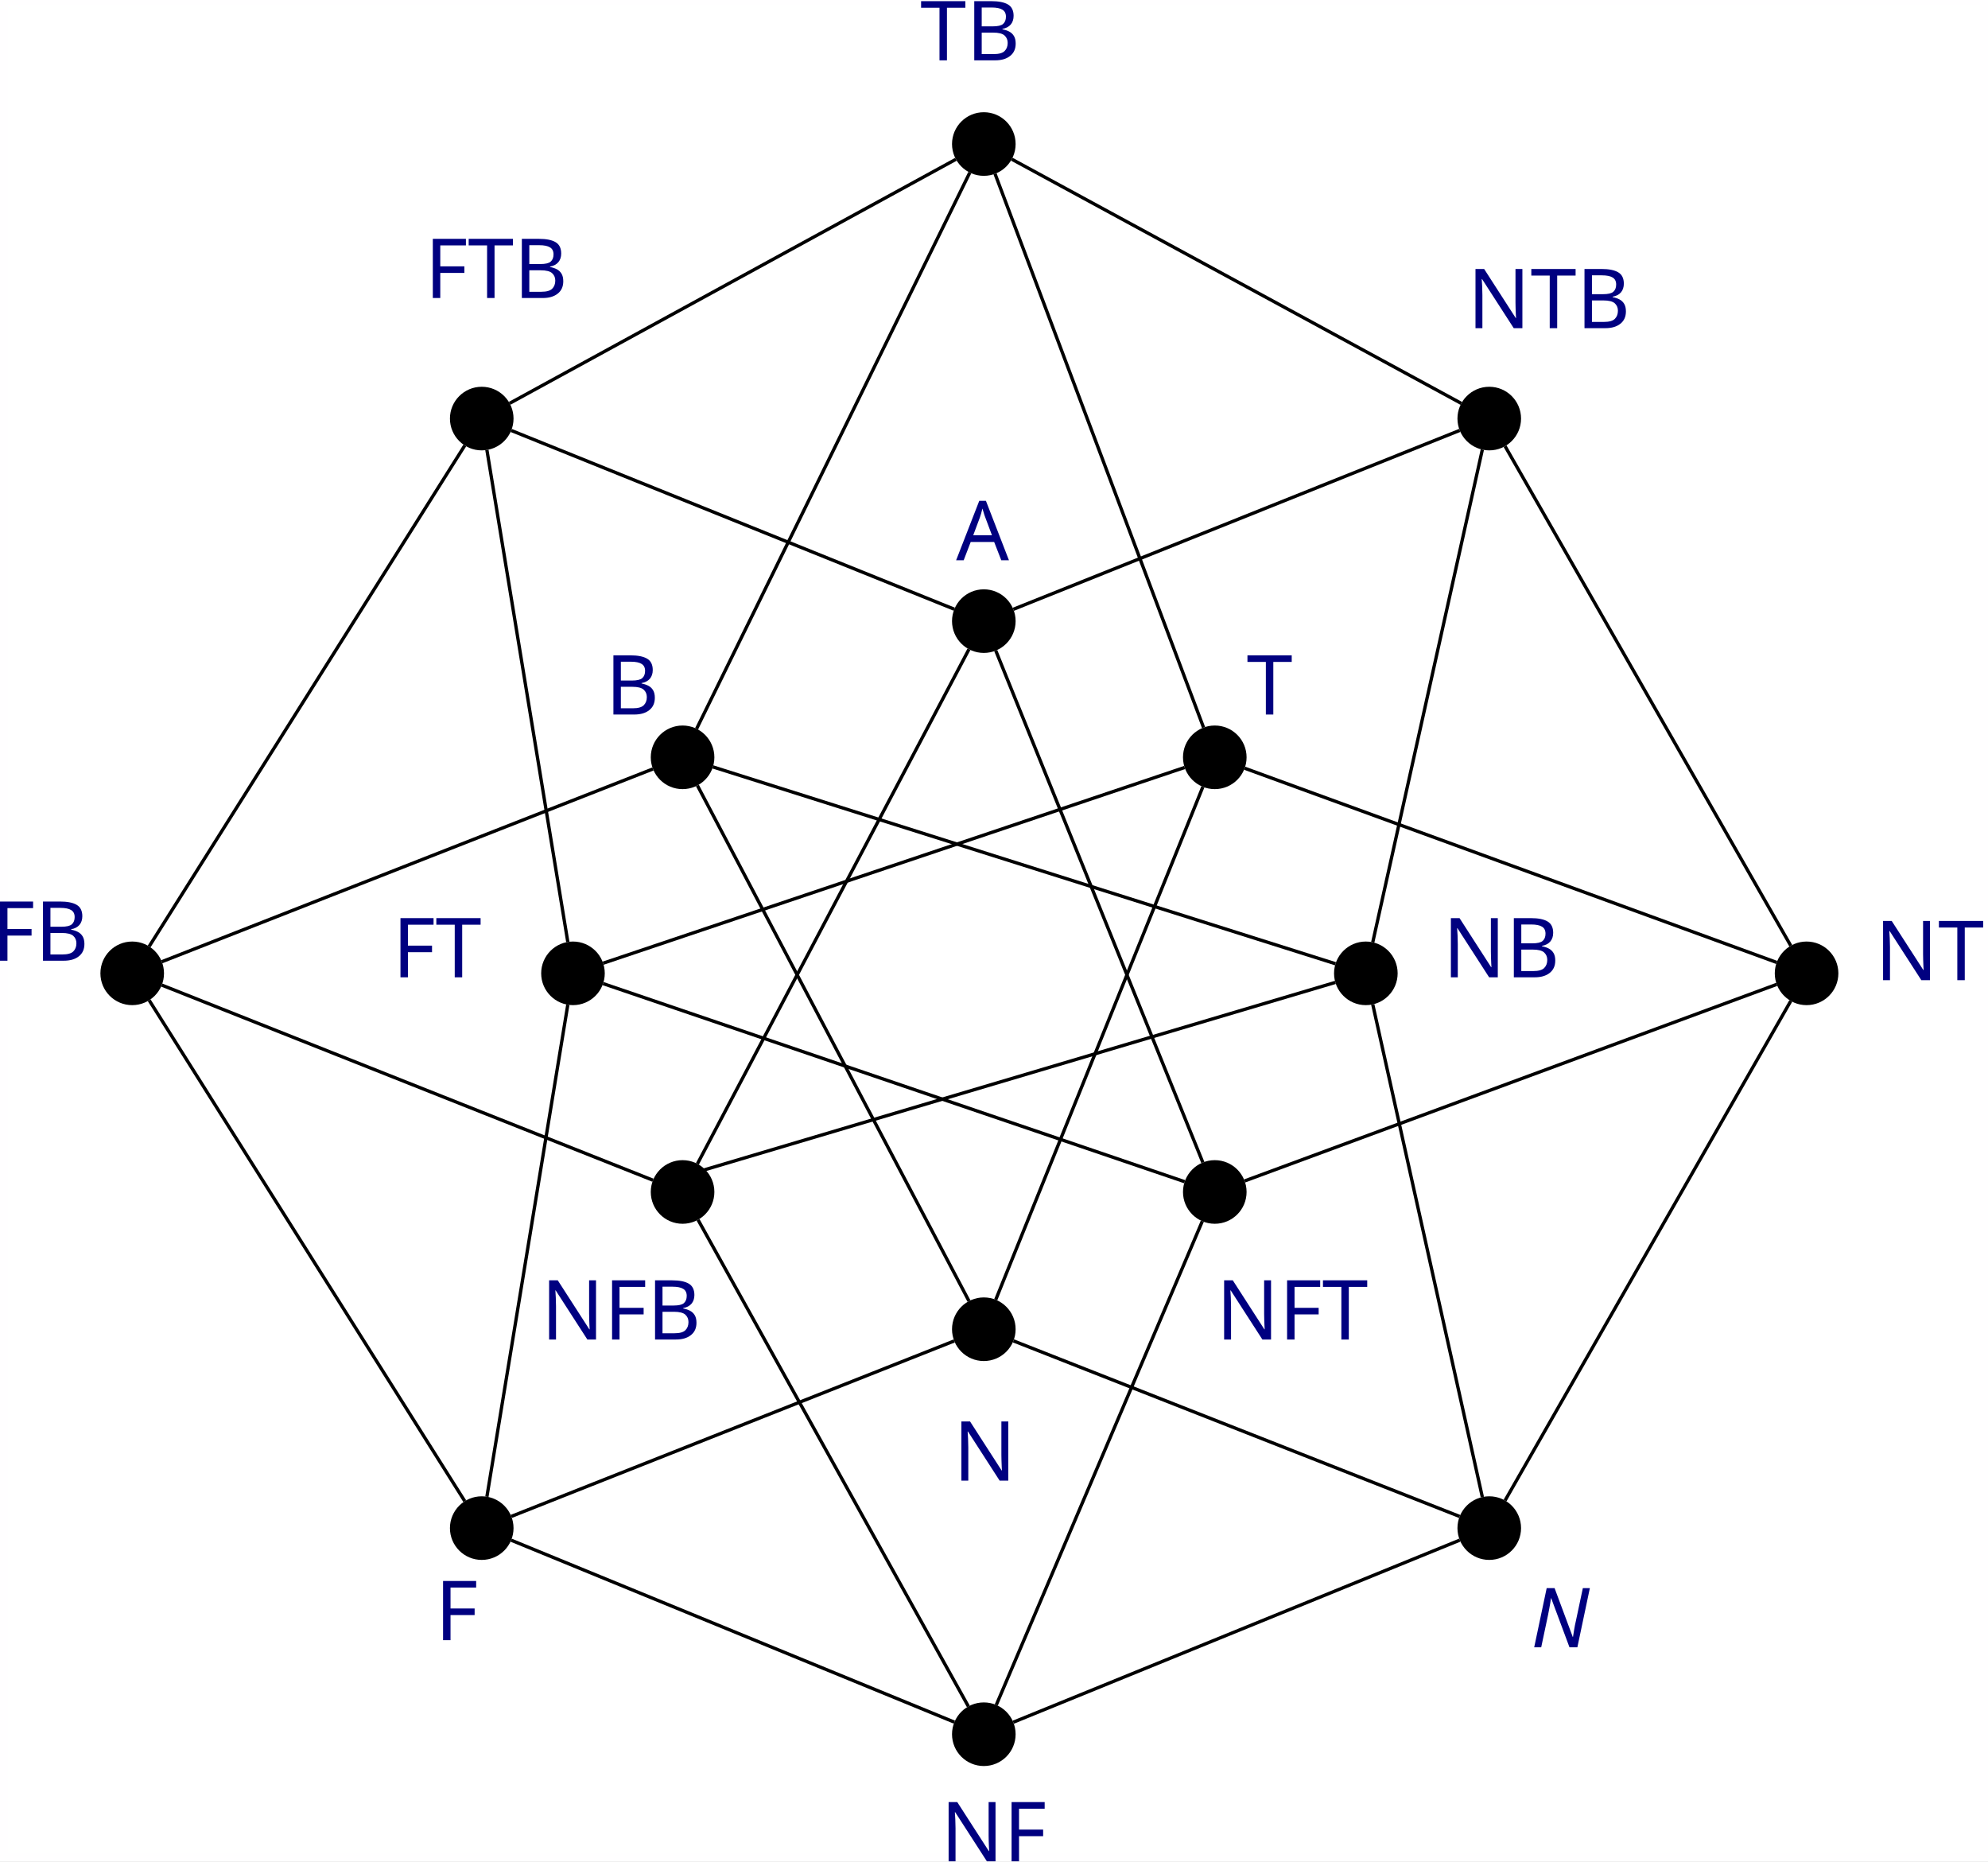
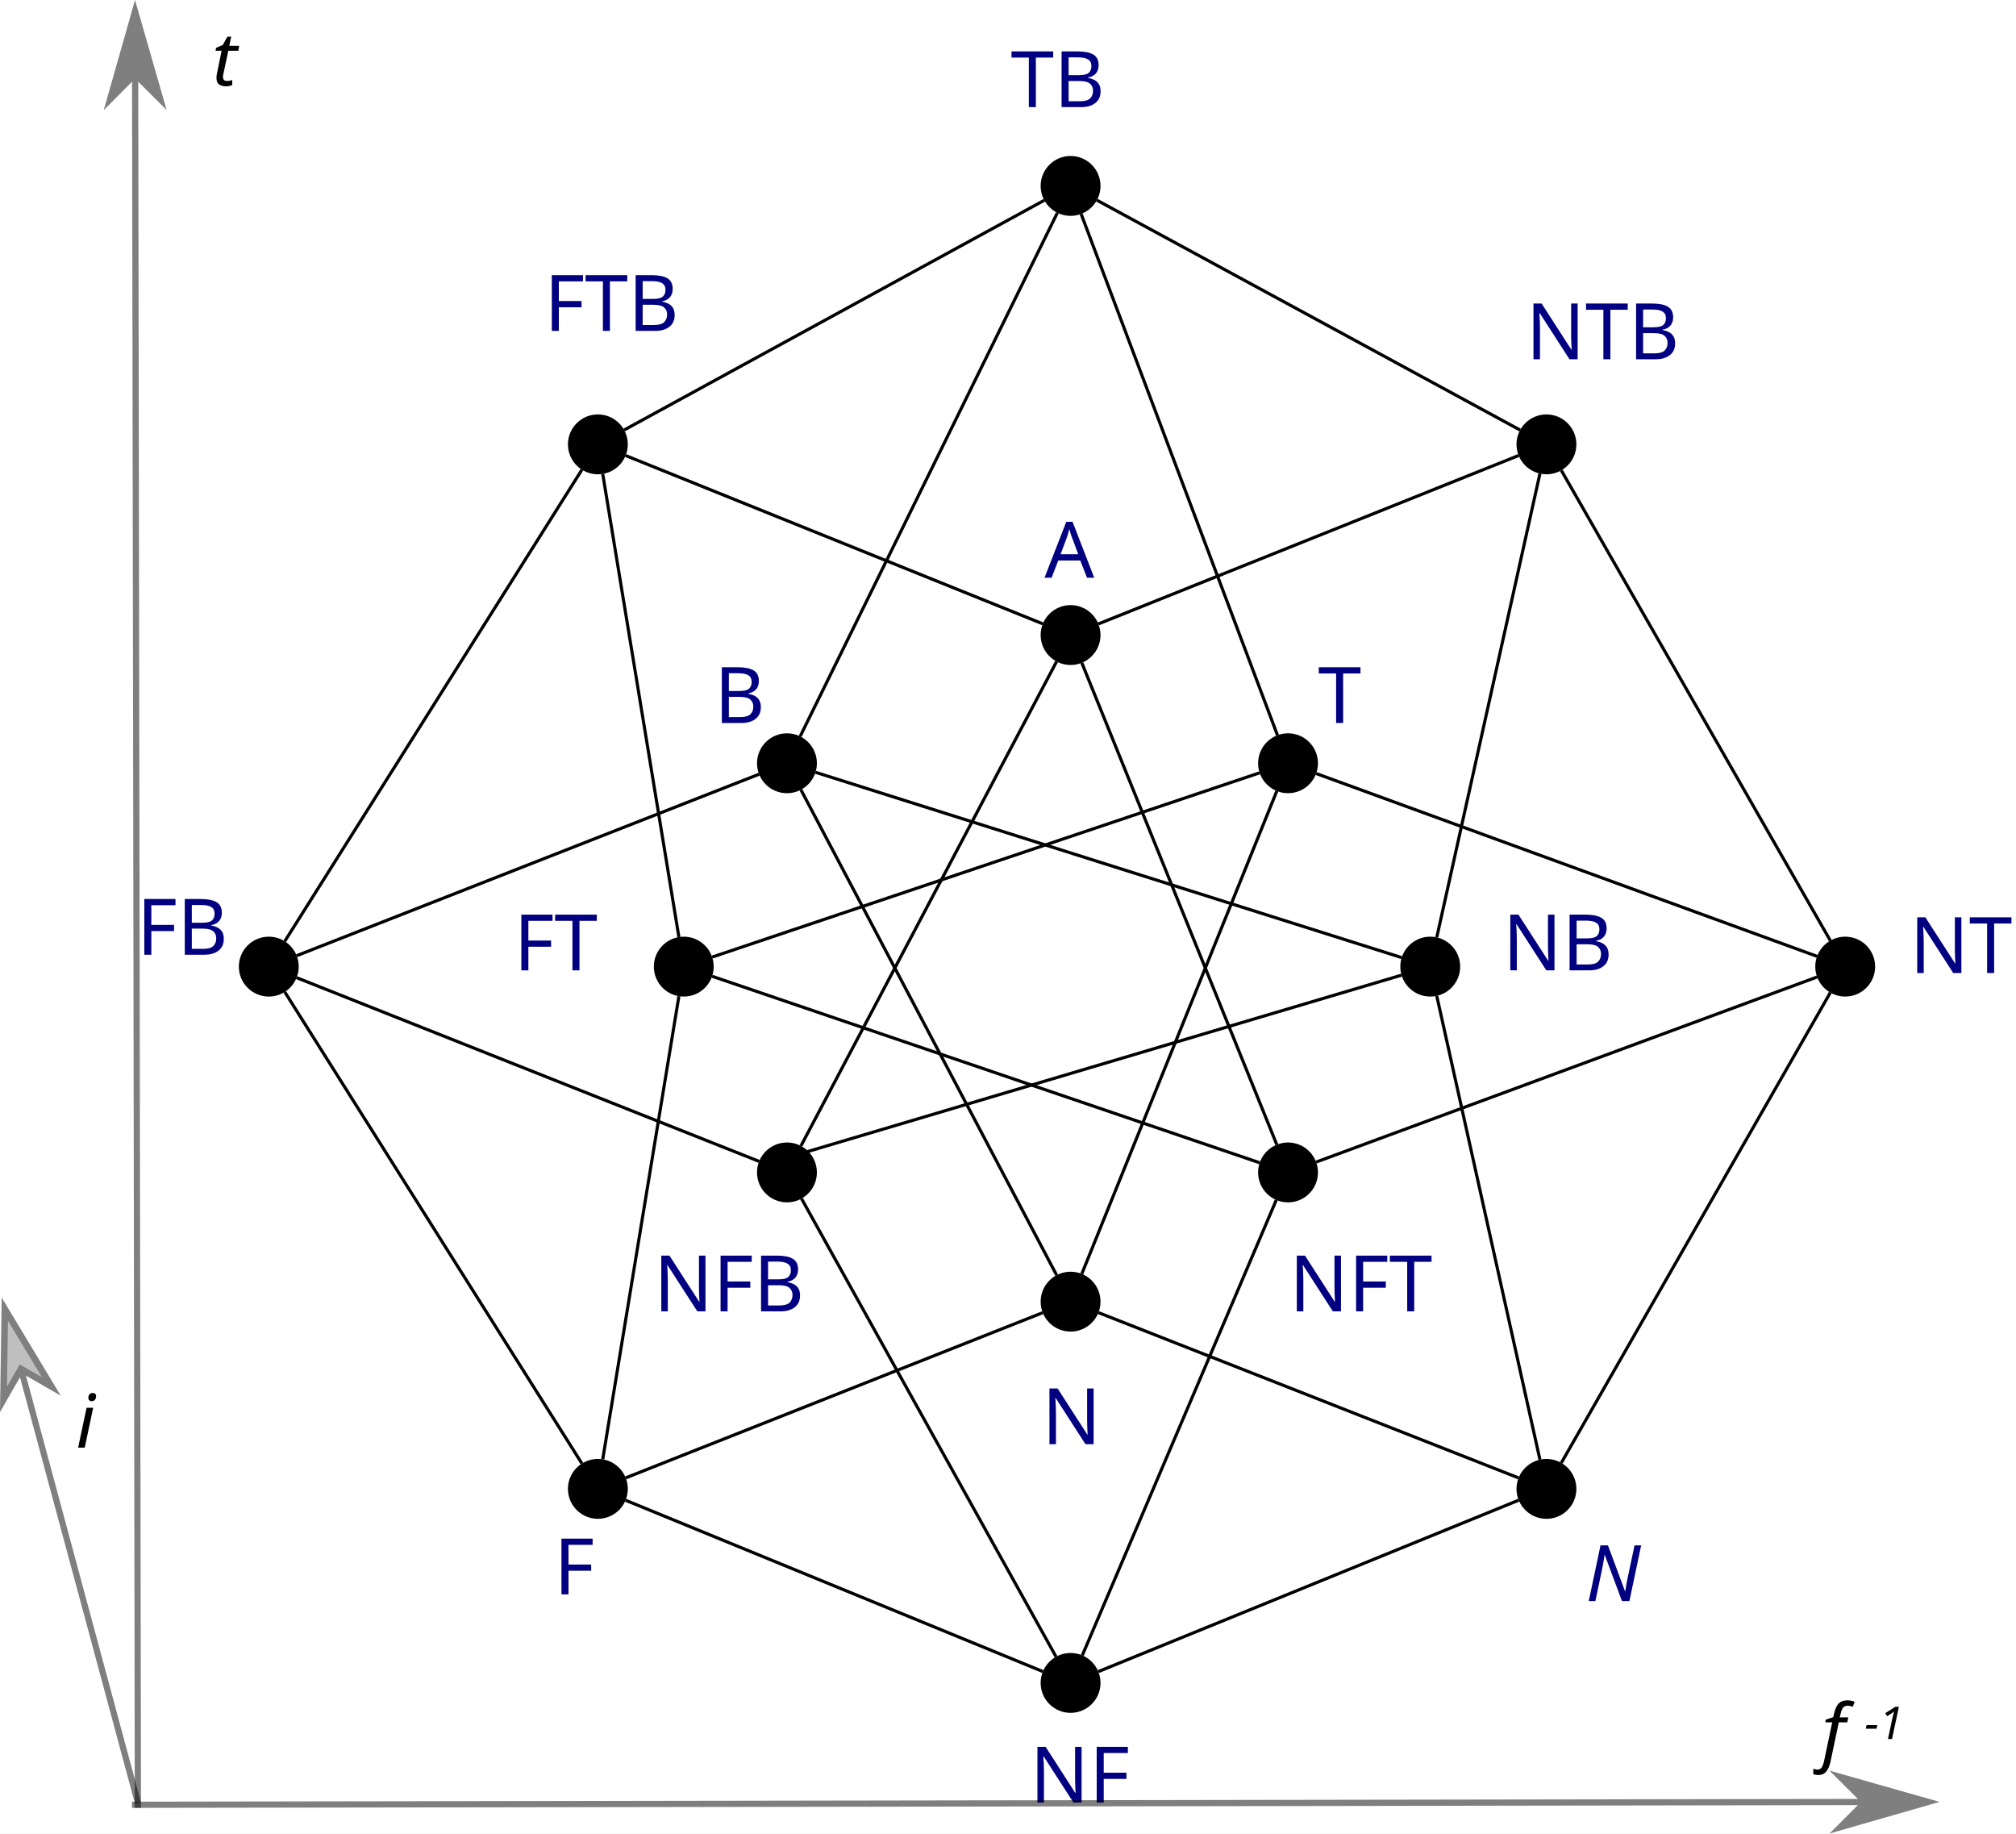
- <svg xmlns="http://www.w3.org/2000/svg" width="80mm" height="74.881mm" viewBox="0 0 283.465 265.325" id="svg12054" version="1.1">
-   <defs id="defs12056" />
-   <g id="layer1" transform="translate(-5.155692,-368.7543)">
-     <rect style="opacity:1;fill:#ffffff;fill-opacity:1;stroke:#fffeff;stroke-width:1.106;stroke-miterlimit:4;stroke-dasharray:none;stroke-opacity:1" id="rect3758" width="282.358" height="264.642" x="5.709" y="368.884" />
-     <g id="g3840" transform="translate(0.01154131,0.01151891)">
+ <svg xmlns="http://www.w3.org/2000/svg" width="86.169mm" height="78.358mm" viewBox="0 0 305.322 277.645" id="svg12054" version="1.1">
+   <defs id="defs12056">
+     <marker orient="auto" refY="0" refX="0" id="marker4923" style="overflow:visible">
+       <path id="path4921" d="M 0,0 5,-5 -12.5,0 5,5 Z" style="fill:#000000;fill-opacity:1;fill-rule:evenodd;stroke:#000000;stroke-width:1pt;stroke-opacity:1" transform="matrix(-0.8,0,0,-0.8,-10,0)" />
+     </marker>
+     <marker style="overflow:visible" id="marker4889" refX="0" refY="0" orient="auto">
+       <path transform="matrix(-0.8,0,0,-0.8,-10,0)" style="fill:#000000;fill-opacity:1;fill-rule:evenodd;stroke:#000000;stroke-width:1pt;stroke-opacity:1" d="M 0,0 5,-5 -12.5,0 5,5 Z" id="path4887" />
+     </marker>
+     <marker orient="auto" refY="0" refX="0" id="Arrow1Lend" style="overflow:visible">
+       <path id="path4602" d="M 0,0 5,-5 -12.5,0 5,5 Z" style="fill:#808080;fill-opacity:1;fill-rule:evenodd;stroke:#000000;stroke-width:1pt;stroke-opacity:1" transform="matrix(-0.8,0,0,-0.8,-10,0)" />
+     </marker>
+   </defs>
+   <g id="layer1" transform="translate(16.70166,-360.3161)">
+     <rect style="opacity:1;fill:#ffffff;fill-opacity:1;stroke:#fffeff;stroke-width:1.173;stroke-miterlimit:4;stroke-dasharray:none;stroke-opacity:1" id="rect3758" width="304.149" height="276.472" x="-16.115" y="360.903" />
+     <path style="opacity:0.5;fill:#808080;fill-rule:evenodd;stroke:#000000;stroke-width:0.938;stroke-linecap:butt;stroke-linejoin:miter;stroke-miterlimit:4;stroke-dasharray:none;stroke-opacity:1;marker-end:url(#Arrow1Lend)" d="M 4.185,633.3 -15.969,558.56" id="path4567-3-6" />
+     <g id="g3840" transform="translate(0.01154131,-0.8054215)">
      <circle r="4.534" cy="457.286" cx="145.425" id="path12602" style="opacity:1;fill:#000000;fill-opacity:1;stroke:none;stroke-width:0.505;stroke-miterlimit:4;stroke-dasharray:none;stroke-dashoffset:0;stroke-opacity:1" />
      <circle r="4.534" cy="428.411" cx="73.834" id="path12602-6" style="opacity:1;fill:#000000;fill-opacity:1;stroke:none;stroke-width:0.505;stroke-miterlimit:4;stroke-dasharray:none;stroke-dashoffset:0;stroke-opacity:1" />
      <circle r="4.534" cy="428.411" cx="217.494" id="path12602-7" style="opacity:1;fill:#000000;fill-opacity:1;stroke:none;stroke-width:0.505;stroke-miterlimit:4;stroke-dasharray:none;stroke-dashoffset:0;stroke-opacity:1" />
      <circle r="4.534" cy="389.274" cx="145.425" id="path12602-5" style="opacity:1;fill:#000000;fill-opacity:1;stroke:none;stroke-width:0.505;stroke-miterlimit:4;stroke-dasharray:none;stroke-dashoffset:0;stroke-opacity:1" />
      <circle r="4.534" cy="476.702" cx="102.471" id="path12602-55" style="opacity:1;fill:#000000;fill-opacity:1;stroke:none;stroke-width:0.505;stroke-miterlimit:4;stroke-dasharray:none;stroke-dashoffset:0;stroke-opacity:1" />
      <circle r="4.534" cy="476.702" cx="178.358" id="path12602-4" style="opacity:1;fill:#000000;fill-opacity:1;stroke:none;stroke-width:0.505;stroke-miterlimit:4;stroke-dasharray:none;stroke-dashoffset:0;stroke-opacity:1" />
      <circle r="4.534" cy="507.496" cx="262.74" id="path12602-2" style="opacity:1;fill:#000000;fill-opacity:1;stroke:none;stroke-width:0.505;stroke-miterlimit:4;stroke-dasharray:none;stroke-dashoffset:0;stroke-opacity:1" />
      <circle r="4.534" cy="507.496" cx="23.995" id="path12602-9" style="opacity:1;fill:#000000;fill-opacity:1;stroke:none;stroke-width:0.505;stroke-miterlimit:4;stroke-dasharray:none;stroke-dashoffset:0;stroke-opacity:1" />
      <circle r="4.534" cy="507.496" cx="86.843" id="path12602-59" style="opacity:1;fill:#000000;fill-opacity:1;stroke:none;stroke-width:0.505;stroke-miterlimit:4;stroke-dasharray:none;stroke-dashoffset:0;stroke-opacity:1" />
      <circle r="4.534" cy="507.496" cx="199.897" id="path12602-1" style="opacity:1;fill:#000000;fill-opacity:1;stroke:none;stroke-width:0.505;stroke-miterlimit:4;stroke-dasharray:none;stroke-dashoffset:0;stroke-opacity:1" />
      <circle r="4.534" cy="538.662" cx="178.358" id="path12602-43" style="opacity:1;fill:#000000;fill-opacity:1;stroke:none;stroke-width:0.505;stroke-miterlimit:4;stroke-dasharray:none;stroke-dashoffset:0;stroke-opacity:1" />
      <circle r="4.534" cy="538.662" cx="102.471" id="path12602-21" style="opacity:1;fill:#000000;fill-opacity:1;stroke:none;stroke-width:0.505;stroke-miterlimit:4;stroke-dasharray:none;stroke-dashoffset:0;stroke-opacity:1" />
      <circle r="4.534" cy="586.581" cx="73.834" id="path12602-73" style="opacity:1;fill:#000000;fill-opacity:1;stroke:none;stroke-width:0.505;stroke-miterlimit:4;stroke-dasharray:none;stroke-dashoffset:0;stroke-opacity:1" />
      <circle r="4.534" cy="586.581" cx="217.494" id="path12602-29" style="opacity:1;fill:#000000;fill-opacity:1;stroke:none;stroke-width:0.505;stroke-miterlimit:4;stroke-dasharray:none;stroke-dashoffset:0;stroke-opacity:1" />
      <circle r="4.534" cy="615.964" cx="145.425" id="path12602-216" style="opacity:1;fill:#000000;fill-opacity:1;stroke:none;stroke-width:0.505;stroke-miterlimit:4;stroke-dasharray:none;stroke-dashoffset:0;stroke-opacity:1" />
      <path id="path12697" d="M 141.22,455.59 78.039,430.107" style="display:inline;fill:none;fill-rule:evenodd;stroke:#000000;stroke-width:0.472px;stroke-linecap:butt;stroke-linejoin:miter;stroke-opacity:1" />
      <path id="path12699" d="m 149.634,455.6 63.651,-25.503" style="display:inline;fill:none;fill-rule:evenodd;stroke:#000000;stroke-width:0.472px;stroke-linecap:butt;stroke-linejoin:miter;stroke-opacity:1" />
      <path id="path12701" d="M 141.447,391.449 77.812,426.236" style="display:inline;fill:none;fill-rule:evenodd;stroke:#000000;stroke-width:0.472px;stroke-linecap:butt;stroke-linejoin:miter;stroke-opacity:1" />
      <path id="path12703" d="m 149.41,391.438 64.1,34.809" style="display:inline;fill:none;fill-rule:evenodd;stroke:#000000;stroke-width:0.472px;stroke-linecap:butt;stroke-linejoin:miter;stroke-opacity:1" />
      <path id="path12705" d="M 71.417,432.247 26.413,503.66" style="display:inline;fill:none;fill-rule:evenodd;stroke:#000000;stroke-width:0.472px;stroke-linecap:butt;stroke-linejoin:miter;stroke-opacity:1" />
      <path id="path12707" d="m 74.57,432.885 11.537,70.137" style="display:inline;fill:none;fill-rule:evenodd;stroke:#000000;stroke-width:0.472px;stroke-linecap:butt;stroke-linejoin:miter;stroke-opacity:1" />
      <path id="path12709" d="m 28.209,509.17 70.047,27.819" style="display:inline;fill:none;fill-rule:evenodd;stroke:#000000;stroke-width:0.472px;stroke-linecap:butt;stroke-linejoin:miter;stroke-opacity:1" />
      <path id="path12711" d="m 104.587,534.652 38.722,-73.356" style="display:inline;fill:none;fill-rule:evenodd;stroke:#000000;stroke-width:0.472px;stroke-linecap:butt;stroke-linejoin:miter;stroke-opacity:1" />
      <path id="path12713" d="m 104.47,472.633 38.956,-79.289" style="display:inline;fill:none;fill-rule:evenodd;stroke:#000000;stroke-width:0.472px;stroke-linecap:butt;stroke-linejoin:miter;stroke-opacity:1" />
      <path id="path12715" d="m 98.25,478.358 -70.034,27.482" style="display:inline;fill:none;fill-rule:evenodd;stroke:#000000;stroke-width:0.472px;stroke-linecap:butt;stroke-linejoin:miter;stroke-opacity:1" />
      <path id="path12717" d="M 91.14,506.05 174.06,478.148" style="display:inline;fill:none;fill-rule:evenodd;stroke:#000000;stroke-width:0.472px;stroke-linecap:butt;stroke-linejoin:miter;stroke-opacity:1" />
      <path id="path12719" d="m 106.794,478.069 88.78,28.061" style="display:inline;fill:none;fill-rule:evenodd;stroke:#000000;stroke-width:0.472px;stroke-linecap:butt;stroke-linejoin:miter;stroke-opacity:1" />
      <path id="path12721" d="M 195.551,508.787 98.175,537.707" style="display:inline;fill:none;fill-rule:evenodd;stroke:#000000;stroke-width:0.472px;stroke-linecap:butt;stroke-linejoin:miter;stroke-opacity:1" />
      <path id="path12723" d="m 147.126,461.489 29.53,72.97" style="display:inline;fill:none;fill-rule:evenodd;stroke:#000000;stroke-width:0.472px;stroke-linecap:butt;stroke-linejoin:miter;stroke-opacity:1" />
      <path id="path12725" d="m 176.58,542.833 -29.378,68.959" style="display:inline;fill:none;fill-rule:evenodd;stroke:#000000;stroke-width:0.472px;stroke-linecap:butt;stroke-linejoin:miter;stroke-opacity:1" />
      <path id="path12727" d="M 143.223,612 104.673,542.625" style="display:inline;fill:none;fill-rule:evenodd;stroke:#000000;stroke-width:0.472px;stroke-linecap:butt;stroke-linejoin:miter;stroke-opacity:1" />
      <path id="path12729" d="M 219.746,432.346 260.488,503.561" style="display:inline;fill:none;fill-rule:evenodd;stroke:#000000;stroke-width:0.472px;stroke-linecap:butt;stroke-linejoin:miter;stroke-opacity:1" />
      <path id="path12731" d="m 260.488,511.432 -40.742,71.214" style="fill:none;fill-rule:evenodd;stroke:#000000;stroke-width:0.472px;stroke-linecap:butt;stroke-linejoin:miter;stroke-opacity:1" />
      <path id="path12733" d="m 213.296,588.293 -63.672,25.959" style="display:inline;fill:none;fill-rule:evenodd;stroke:#000000;stroke-width:0.472px;stroke-linecap:butt;stroke-linejoin:miter;stroke-opacity:1" />
      <path id="path12735" d="M 141.231,614.242 78.028,588.303" style="fill:none;fill-rule:evenodd;stroke:#000000;stroke-width:0.472px;stroke-linecap:butt;stroke-linejoin:miter;stroke-opacity:1" />
      <path id="path12737" d="M 71.417,582.745 26.413,511.332" style="display:inline;fill:none;fill-rule:evenodd;stroke:#000000;stroke-width:0.472px;stroke-linecap:butt;stroke-linejoin:miter;stroke-opacity:1" />
      <path id="path12739" d="m 200.882,503.07 15.627,-70.234" style="display:inline;fill:none;fill-rule:evenodd;stroke:#000000;stroke-width:0.472px;stroke-linecap:butt;stroke-linejoin:miter;stroke-opacity:1" />
      <path id="path12741" d="m 200.882,511.922 15.627,70.233" style="display:inline;fill:none;fill-rule:evenodd;stroke:#000000;stroke-width:0.472px;stroke-linecap:butt;stroke-linejoin:miter;stroke-opacity:1" />
      <path id="path12743" d="m 182.617,478.256 75.863,27.685" style="fill:none;fill-rule:evenodd;stroke:#000000;stroke-width:0.472px;stroke-linecap:butt;stroke-linejoin:miter;stroke-opacity:1" />
      <path id="path12745" d="M 176.759,472.459 147.024,393.517" style="display:inline;fill:none;fill-rule:evenodd;stroke:#000000;stroke-width:0.472px;stroke-linecap:butt;stroke-linejoin:miter;stroke-opacity:1" />
      <circle r="4.534" cy="558.23" cx="145.425" id="path12602-553" style="opacity:1;fill:#000000;fill-opacity:1;stroke:none;stroke-width:0.505;stroke-miterlimit:4;stroke-dasharray:none;stroke-dashoffset:0;stroke-opacity:1" />
      <path id="path12753" d="M 176.659,480.906 147.124,554.026" style="display:inline;fill:none;fill-rule:evenodd;stroke:#000000;stroke-width:0.472px;stroke-linecap:butt;stroke-linejoin:miter;stroke-opacity:1" />
      <path id="path12755" d="M 143.312,554.219 104.584,480.713" style="fill:none;fill-rule:evenodd;stroke:#000000;stroke-width:0.472px;stroke-linecap:butt;stroke-linejoin:miter;stroke-opacity:1" />
      <path id="path12759" d="M 78.049,584.912 141.21,559.899" style="fill:none;fill-rule:evenodd;stroke:#000000;stroke-width:0.472px;stroke-linecap:butt;stroke-linejoin:miter;stroke-opacity:1" />
      <path id="path12761" d="M 149.645,559.89 213.275,584.921" style="display:inline;fill:none;fill-rule:evenodd;stroke:#000000;stroke-width:0.472px;stroke-linecap:butt;stroke-linejoin:miter;stroke-opacity:1" />
      <path id="path12763" d="m 182.611,537.091 75.876,-28.024" style="display:inline;fill:none;fill-rule:evenodd;stroke:#000000;stroke-width:0.472px;stroke-linecap:butt;stroke-linejoin:miter;stroke-opacity:1" />
      <text id="text12769" y="448.613" x="141.477" style="font-style:normal;font-weight:normal;font-size:11.812px;line-height:125%;font-family:sans-serif;letter-spacing:0px;word-spacing:0px;fill:#000080;fill-opacity:1;stroke:none;stroke-width:1px;stroke-linecap:butt;stroke-linejoin:miter;stroke-opacity:1" xml:space="preserve">
        <tspan y="448.613" x="141.477" id="tspan12771">A</tspan>
      </text>
      <text id="text12773" y="377.342" x="136.357" style="font-style:normal;font-weight:normal;font-size:11.812px;line-height:125%;font-family:sans-serif;letter-spacing:0px;word-spacing:0px;fill:#000080;fill-opacity:1;stroke:none;stroke-width:1px;stroke-linecap:butt;stroke-linejoin:miter;stroke-opacity:1" xml:space="preserve">
        <tspan y="377.342" x="136.357" id="tspan12775">TB</tspan>
      </text>
      <text id="text12777" y="415.524" x="214.392" style="font-style:normal;font-weight:normal;font-size:11.812px;line-height:125%;font-family:sans-serif;letter-spacing:0px;word-spacing:0px;fill:#000080;fill-opacity:1;stroke:none;stroke-width:1px;stroke-linecap:butt;stroke-linejoin:miter;stroke-opacity:1" xml:space="preserve">
        <tspan y="415.524" x="214.392" id="tspan12779">NTB</tspan>
      </text>
      <text id="text12781" y="411.229" x="65.72" style="font-style:normal;font-weight:normal;font-size:11.812px;line-height:125%;font-family:sans-serif;letter-spacing:0px;word-spacing:0px;fill:#000080;fill-opacity:1;stroke:none;stroke-width:1px;stroke-linecap:butt;stroke-linejoin:miter;stroke-opacity:1" xml:space="preserve">
        <tspan y="411.229" x="65.72" id="tspan12783">FTB</tspan>
      </text>
      <text id="text12785" y="470.602" x="182.892" style="font-style:normal;font-weight:normal;font-size:11.812px;line-height:125%;font-family:sans-serif;letter-spacing:0px;word-spacing:0px;fill:#000080;fill-opacity:1;stroke:none;stroke-width:1px;stroke-linecap:butt;stroke-linejoin:miter;stroke-opacity:1" xml:space="preserve">
        <tspan y="470.602" x="182.892" id="tspan12787">T</tspan>
      </text>
      <text id="text12789" y="470.602" x="91.469" style="font-style:normal;font-weight:normal;font-size:11.812px;line-height:125%;font-family:sans-serif;letter-spacing:0px;word-spacing:0px;fill:#000080;fill-opacity:1;stroke:none;stroke-width:1px;stroke-linecap:butt;stroke-linejoin:miter;stroke-opacity:1" xml:space="preserve">
        <tspan y="470.602" x="91.469" id="tspan12791">B</tspan>
      </text>
      <text id="text12793" y="508.061" x="210.881" style="font-style:normal;font-weight:normal;font-size:11.812px;line-height:125%;font-family:sans-serif;letter-spacing:0px;word-spacing:0px;fill:#000080;fill-opacity:1;stroke:none;stroke-width:1px;stroke-linecap:butt;stroke-linejoin:miter;stroke-opacity:1" xml:space="preserve">
        <tspan y="508.061" x="210.881" id="tspan12795">NB</tspan>
      </text>
      <text id="text12797" y="508.466" x="272.506" style="font-style:normal;font-weight:normal;font-size:11.812px;line-height:125%;font-family:sans-serif;letter-spacing:0px;word-spacing:0px;fill:#000080;fill-opacity:1;stroke:none;stroke-width:1px;stroke-linecap:butt;stroke-linejoin:miter;stroke-opacity:1" xml:space="preserve">
        <tspan y="508.466" x="272.506" id="tspan12799">NT</tspan>
      </text>
      <text id="text12801" y="505.699" x="4.002" style="font-style:normal;font-weight:normal;font-size:11.812px;line-height:125%;font-family:sans-serif;letter-spacing:0px;word-spacing:0px;fill:#000080;fill-opacity:1;stroke:none;stroke-width:1px;stroke-linecap:butt;stroke-linejoin:miter;stroke-opacity:1" xml:space="preserve">
        <tspan y="505.699" x="4.002" id="tspan12803">FB</tspan>
      </text>
      <path id="path12805" d="M 86.107,511.97 74.57,582.107" style="display:inline;fill:none;fill-rule:evenodd;stroke:#000000;stroke-width:0.472px;stroke-linecap:butt;stroke-linejoin:miter;stroke-opacity:1" />
      <text id="text12807" y="508.061" x="61.105" style="font-style:normal;font-weight:normal;font-size:11.812px;line-height:125%;font-family:sans-serif;letter-spacing:0px;word-spacing:0px;fill:#000080;fill-opacity:1;stroke:none;stroke-width:1px;stroke-linecap:butt;stroke-linejoin:miter;stroke-opacity:1" xml:space="preserve">
        <tspan y="508.061" x="61.105" id="tspan12809">FT</tspan>
      </text>
      <text id="text12811" y="602.557" x="67.179" style="font-style:normal;font-weight:normal;font-size:11.812px;line-height:125%;font-family:sans-serif;letter-spacing:0px;word-spacing:0px;fill:#000080;fill-opacity:1;stroke:none;stroke-width:1px;stroke-linecap:butt;stroke-linejoin:miter;stroke-opacity:1" xml:space="preserve">
        <tspan y="602.557" x="67.179" id="tspan12813">F</tspan>
      </text>
      <text id="text12815" y="634.079" x="139.267" style="font-style:normal;font-weight:normal;font-size:11.812px;line-height:125%;font-family:sans-serif;letter-spacing:0px;word-spacing:0px;fill:#000080;fill-opacity:1;stroke:none;stroke-width:1px;stroke-linecap:butt;stroke-linejoin:miter;stroke-opacity:1" xml:space="preserve">
        <tspan y="634.079" x="139.267" id="tspan12817">NF</tspan>
      </text>
      <text id="text12819" y="603.569" x="223.435" style="font-style:normal;font-weight:normal;font-size:11.812px;line-height:125%;font-family:sans-serif;letter-spacing:0px;word-spacing:0px;fill:#000080;fill-opacity:1;stroke:none;stroke-width:1px;stroke-linecap:butt;stroke-linejoin:miter;stroke-opacity:1" xml:space="preserve">
        <tspan style="font-style:italic" y="603.569" x="223.435" id="tspan12821">N</tspan>
      </text>
      <text id="text12823" y="579.81" x="141.085" style="font-style:normal;font-weight:normal;font-size:11.812px;line-height:125%;font-family:sans-serif;letter-spacing:0px;word-spacing:0px;fill:#000080;fill-opacity:1;stroke:none;stroke-width:1px;stroke-linecap:butt;stroke-linejoin:miter;stroke-opacity:1" xml:space="preserve">
        <tspan y="579.81" x="141.085" id="tspan12825">N</tspan>
      </text>
      <text id="text12827" y="559.696" x="178.55" style="font-style:normal;font-weight:normal;font-size:11.812px;line-height:125%;font-family:sans-serif;letter-spacing:0px;word-spacing:0px;fill:#000080;fill-opacity:1;stroke:none;stroke-width:1px;stroke-linecap:butt;stroke-linejoin:miter;stroke-opacity:1" xml:space="preserve">
        <tspan y="559.696" x="178.55" id="tspan12829">NFT</tspan>
      </text>
      <text id="text12831" y="559.696" x="82.299" style="font-style:normal;font-weight:normal;font-size:11.812px;line-height:125%;font-family:sans-serif;letter-spacing:0px;word-spacing:0px;fill:#000080;fill-opacity:1;stroke:none;stroke-width:1px;stroke-linecap:butt;stroke-linejoin:miter;stroke-opacity:1" xml:space="preserve">
        <tspan y="559.696" x="82.299" id="tspan12833">NFB</tspan>
      </text>
      <path id="path12857" d="m 91.135,508.958 82.931,28.242" style="fill:none;fill-rule:evenodd;stroke:#000000;stroke-width:0.472px;stroke-linecap:butt;stroke-linejoin:miter;stroke-opacity:1" />
    </g>
+     <path style="opacity:0.5;fill:none;fill-rule:evenodd;stroke:#000000;stroke-width:0.938px;stroke-linecap:butt;stroke-linejoin:miter;stroke-opacity:1;marker-end:url(#marker4889)" d="M 4.183,634.079 3.749,362.136" id="path4567" />
+     <path style="opacity:0.5;fill:none;fill-rule:evenodd;stroke:#000000;stroke-width:0.938px;stroke-linecap:butt;stroke-linejoin:miter;stroke-opacity:1;marker-end:url(#marker4923)" d="M 3.281,633.611 275.224,633.177" id="path4567-3" />
+     <text xml:space="preserve" style="font-style:italic;font-variant:normal;font-weight:normal;font-stretch:normal;font-size:11.25px;line-height:23.438px;font-family:sans-serif;-inkscape-font-specification:'sans-serif Italic';letter-spacing:0px;word-spacing:0px;writing-mode:lr-tb;fill:#000000;fill-opacity:1;stroke:none;stroke-width:0.938px;stroke-linecap:butt;stroke-linejoin:miter;stroke-opacity:1" x="15.442" y="373.279" id="text4594">
+       <tspan id="tspan4592" x="15.442" y="373.279" style="font-style:italic;font-variant:normal;font-weight:normal;font-stretch:normal;font-size:11.25px;font-family:sans-serif;-inkscape-font-specification:'sans-serif Italic';stroke-width:0.938px">t</tspan>
+     </text>
+     <text xml:space="preserve" style="font-style:italic;font-variant:normal;font-weight:normal;font-stretch:normal;font-size:11.25px;line-height:23.438px;font-family:sans-serif;-inkscape-font-specification:'sans-serif Italic';letter-spacing:0px;word-spacing:0px;writing-mode:lr-tb;fill:#000000;fill-opacity:1;stroke:none;stroke-width:0.938px;stroke-linecap:butt;stroke-linejoin:miter;stroke-opacity:1" x="-5.183" y="579.529" id="text4594-3">
+       <tspan id="tspan4592-6" x="-5.183" y="579.529" style="font-style:italic;font-variant:normal;font-weight:normal;font-stretch:normal;font-size:11.25px;font-family:sans-serif;-inkscape-font-specification:'sans-serif Italic';stroke-width:0.938px">i</tspan>
+     </text>
+     <text xml:space="preserve" style="font-style:italic;font-variant:normal;font-weight:normal;font-stretch:normal;font-size:11.25px;line-height:23.438px;font-family:sans-serif;-inkscape-font-specification:'sans-serif Italic';letter-spacing:0px;word-spacing:0px;writing-mode:lr-tb;fill:#000000;fill-opacity:1;stroke:none;stroke-width:0.938px;stroke-linecap:butt;stroke-linejoin:miter;stroke-opacity:1" x="259.192" y="626.404" id="text4594-7">
+       <tspan id="tspan4592-5" x="259.192" y="626.404" style="font-style:italic;font-variant:normal;font-weight:normal;font-stretch:normal;font-size:11.25px;font-family:sans-serif;-inkscape-font-specification:'sans-serif Italic';stroke-width:0.938px">f <tspan style="font-size:60.938%;baseline-shift:super" id="tspan4622">-1</tspan>
+       </tspan>
+     </text>
  </g>
</svg>
